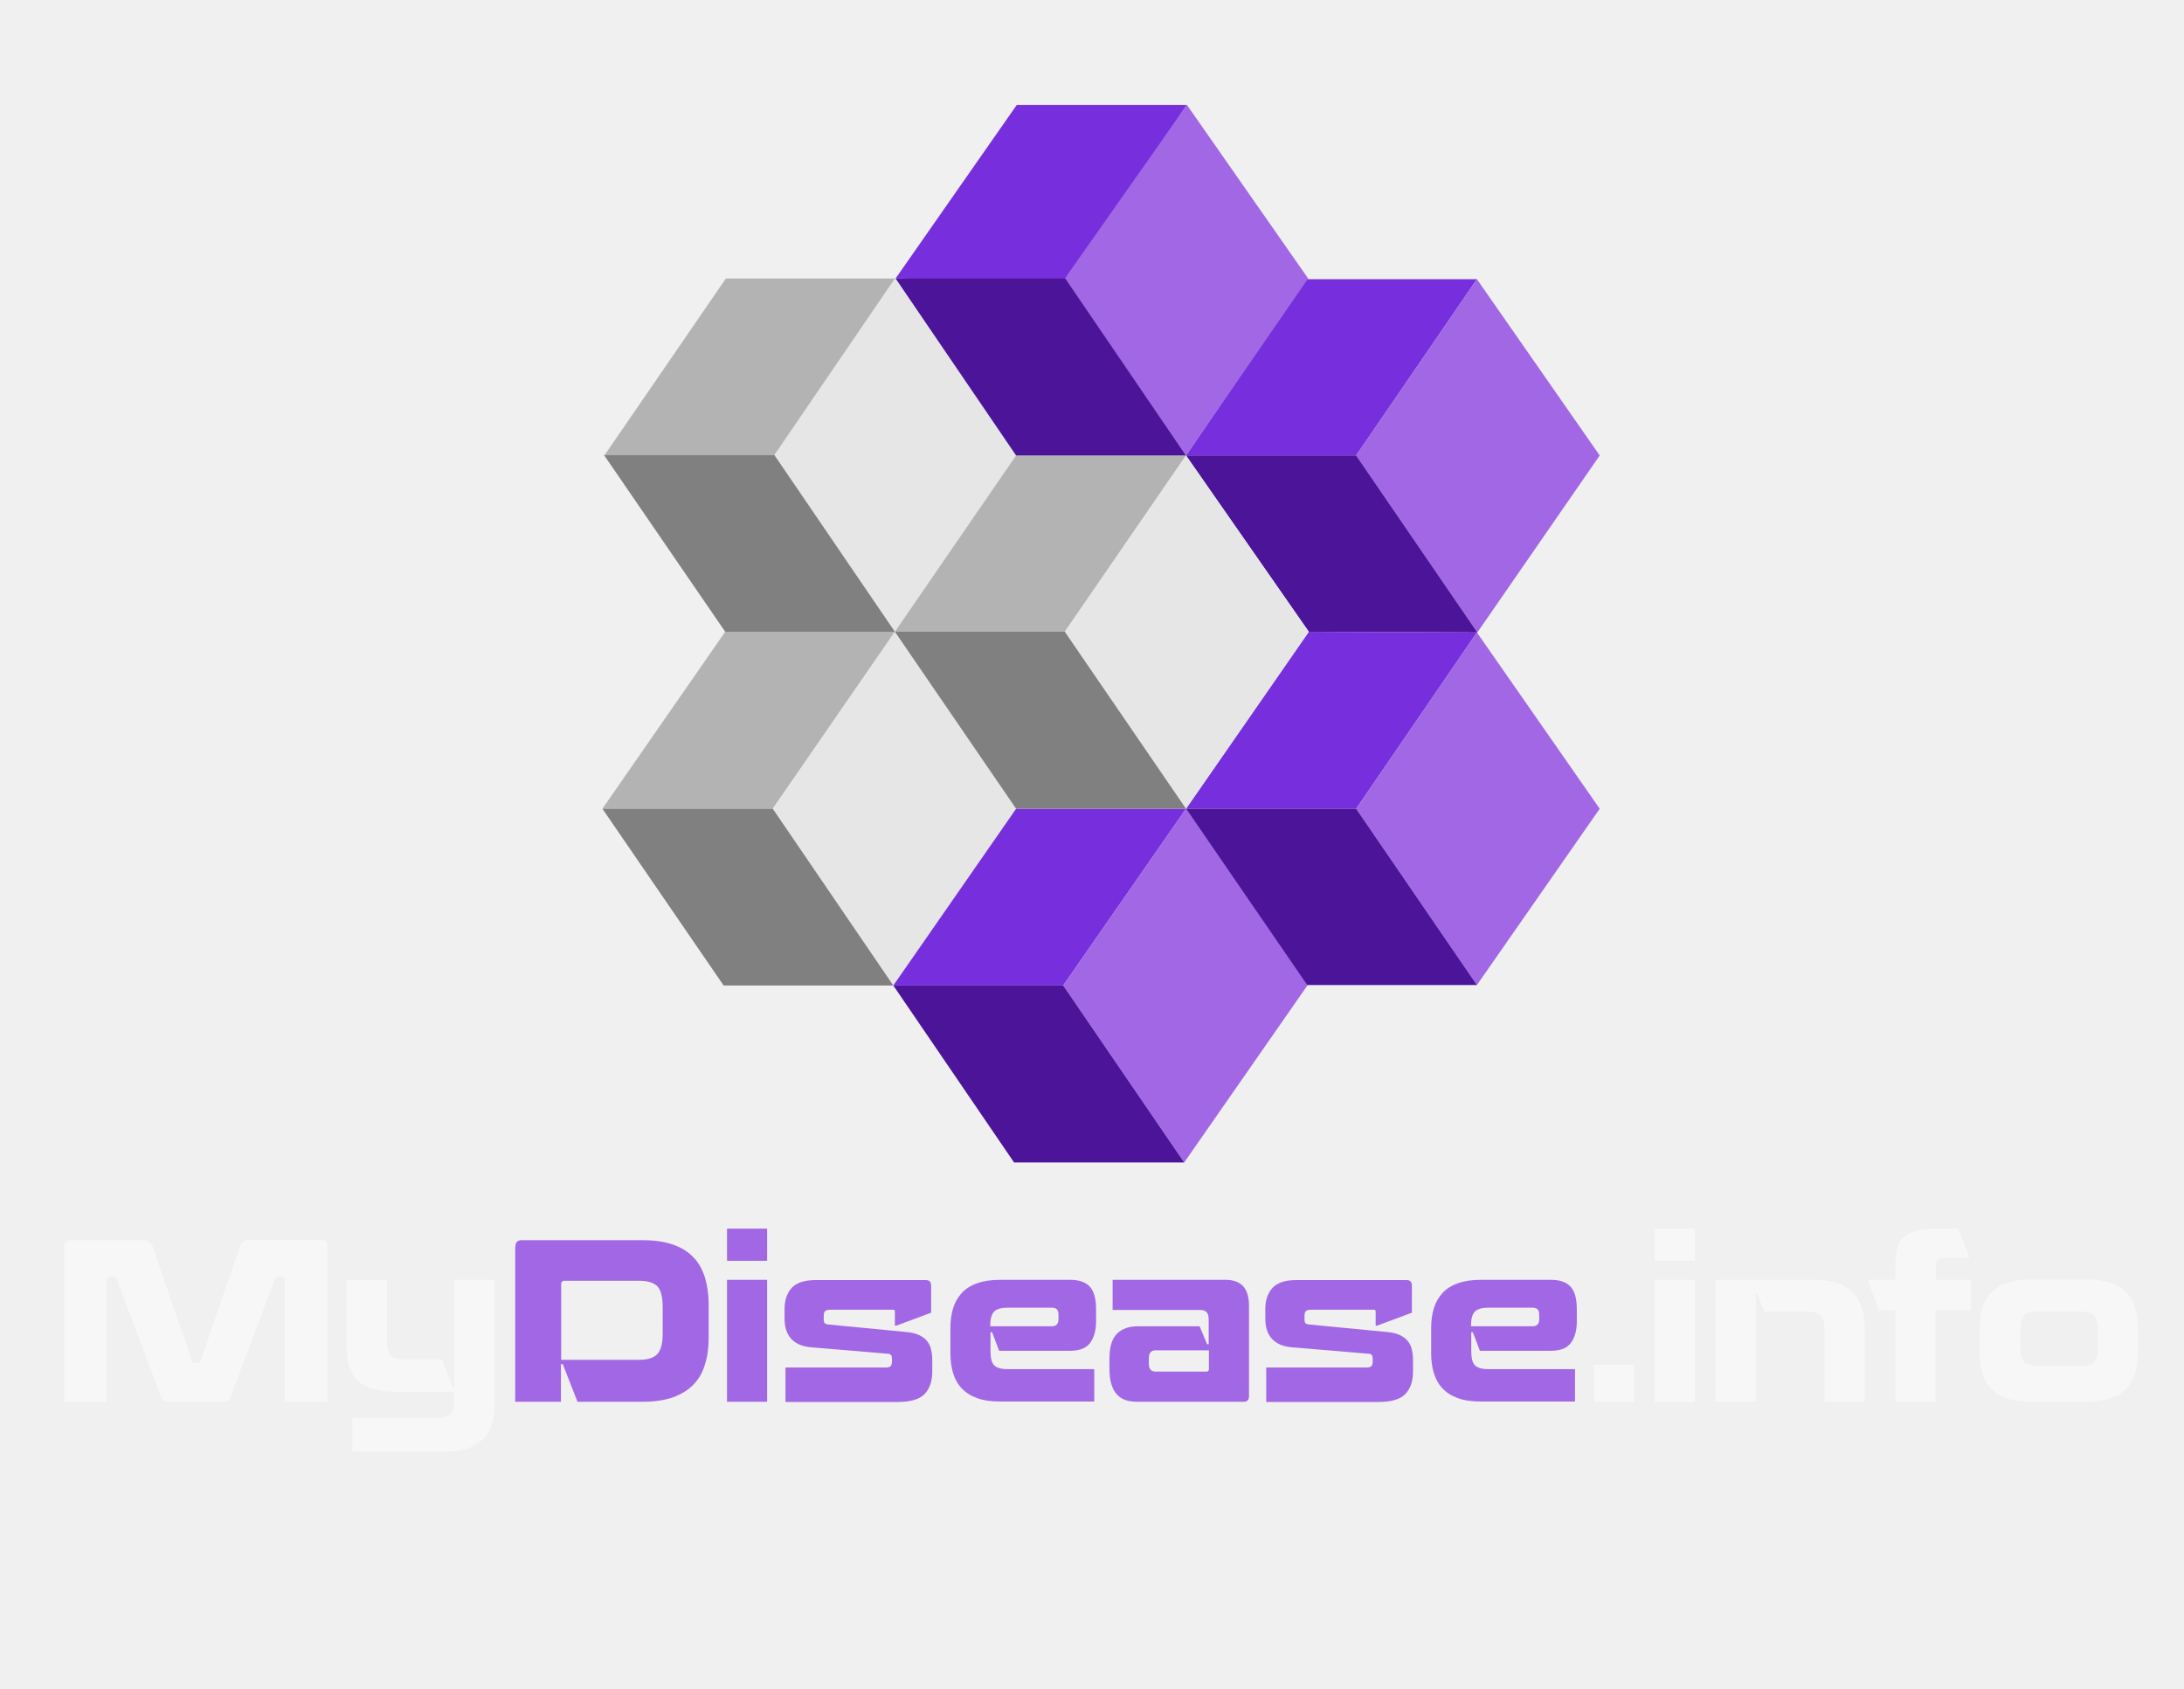
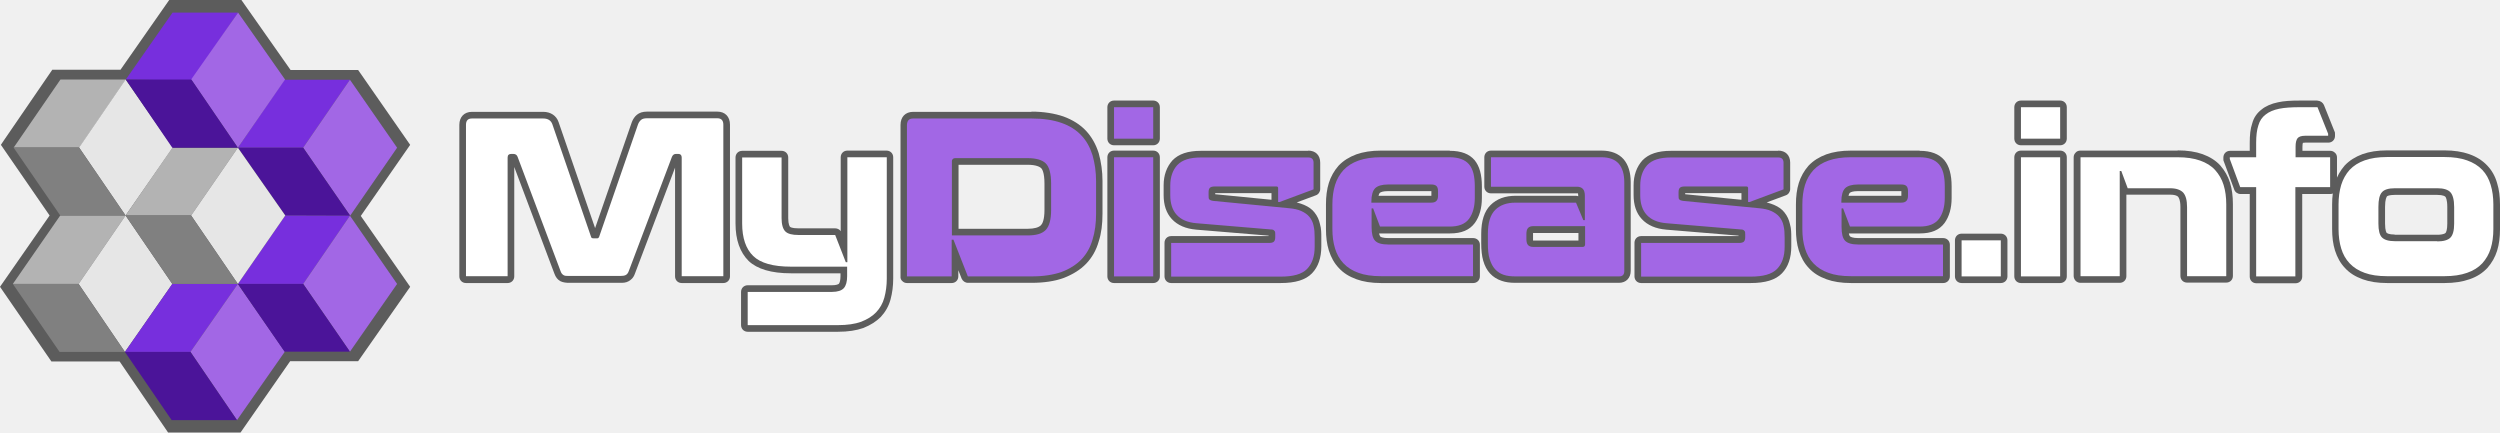
- <svg xmlns="http://www.w3.org/2000/svg" version="1.1" id="Layer_1" x="0px" y="0px" viewBox="0 0 964 745" style="enable-background:new 0 0 964 745;" xml:space="preserve">
-   <style type="text/css">
- 	.st0{fill:#772FDD;}
- 	.st1{fill:#A267E5;}
- 	.st2{fill:#4B1499;}
- 	.st3{fill:#B3B3B3;}
- 	.st4{fill:#E6E6E6;}
- 	.st5{fill:#808080;}
- 	.st6{fill:#F7F7F7;}
- </style>
+ <svg xmlns="http://www.w3.org/2000/svg" id="Layer_1" version="1.1" viewBox="0 0 1128.8 195.3">
+   <defs>
+     <style>
+       .st0 {
+         fill: gray;
+       }
+ 
+       .st1 {
+         fill: #e6e6e6;
+       }
+ 
+       .st2 {
+         fill: #a267e5;
+       }
+ 
+       .st3 {
+         fill: #4b1499;
+       }
+ 
+       .st4 {
+         fill: #5c5c5c;
+       }
+ 
+       .st5 {
+         fill: #fff;
+       }
+ 
+       .st6 {
+         fill: #b3b3b3;
+       }
+ 
+       .st7 {
+         fill: #772fdd;
+       }
+     </style>
+   </defs>
  <g>
+     <polygon class="st4" points="75.9 195.3 54 163.2 23.2 163.2 0 129.5 22.4 97.3 .4 65.4 1.6 63.6 23.6 31.5 54.4 31.5 76.4 0 109 0 131.2 31.6 161.7 31.6 185.2 65.4 162.9 97.5 185.2 129.5 161.7 163.1 131 163.1 108.6 195.3 75.9 195.3" />
    <g>
      <g>
-         <g>
-           <polygon class="st0" points="651.9,123.2 598.6,201 523.5,201 576.7,123.2     " />
-         </g>
+         <polygon class="st7" points="158 36 136.9 66.7 107.4 66.7 128.4 36 158 36" />
+         <polygon class="st2" points="158 36 179.3 66.7 158.1 97.4 136.9 66.7 158 36" />
+         <polygon class="st3" points="136.9 66.7 158.1 97.4 128.8 97.3 107.4 66.7 136.9 66.7" />
      </g>
      <g>
-         <g>
-           <polygon class="st1" points="651.9,123.2 706.1,201 652.1,279.1 598.6,201     " />
-         </g>
+         <polygon class="st6" points="56.7 97.3 35.5 128.2 5.8 128.2 27.2 97.3 56.7 97.3" />
+         <polygon class="st1" points="56.7 97.3 77.8 128.2 56.4 158.9 35.5 128.2 56.7 97.3" />
+         <polygon class="st0" points="35.5 128.2 56.4 158.9 26.9 158.9 5.8 128.2 35.5 128.2" />
      </g>
      <g>
-         <polygon class="st2" points="598.6,201 652.1,279.1 577.7,278.8 523.5,201    " />
-       </g>
-     </g>
-     <g>
-       <g>
-         <polygon class="st3" points="395,278.8 341.1,356.9 265.9,356.9 320.1,278.8    " />
+         <polygon class="st7" points="107.4 128.2 86 158.9 56.4 158.9 77.8 128.2 107.4 128.2" />
+         <polygon class="st2" points="107.4 128.2 128.6 158.8 107 189.7 86 158.9 107.4 128.2" />
+         <polygon class="st3" points="86 158.9 107 189.7 77.5 189.7 56.4 158.9 86 158.9" />
      </g>
      <g>
-         <polygon class="st4" points="395,278.8 448.5,356.9 394.3,434.9 341.1,356.9    " />
+         <polygon class="st7" points="158 97.4 136.9 128.2 107.4 128.2 128.8 97.3 158 97.4" />
+         <polygon class="st2" points="158 97.4 179.3 128.2 158 158.8 136.9 128.2 158 97.4" />
+         <polygon class="st3" points="136.9 128.2 158 158.8 128.5 158.8 107.4 128.2 136.9 128.2" />
      </g>
      <g>
-         <polygon class="st5" points="341.1,356.9 394.3,434.9 319.4,434.9 265.9,356.9    " />
-       </g>
-     </g>
-     <g>
-       <g>
-         <polygon class="st0" points="523.5,356.9 469.3,434.9 394.3,434.9 448.5,356.9    " />
+         <polygon class="st6" points="56.8 35.9 35.8 66.6 6.2 66.6 27.3 35.9 56.8 35.9" />
+         <polygon class="st1" points="56.7 35.9 78.1 66.6 56.7 97.3 35.7 66.6 56.7 35.9" />
+         <polygon class="st0" points="35.7 66.6 56.7 97.3 27.2 97.3 6.1 66.6 35.7 66.6" />
      </g>
      <g>
-         <polygon class="st1" points="523.5,356.9 577.2,434.7 522.7,513 469.3,434.9    " />
+         <polygon class="st6" points="107.4 66.7 86.3 97.3 56.7 97.3 77.8 66.7 107.4 66.7" />
+         <polygon class="st1" points="107.4 66.7 128.8 97.3 107.4 128.2 86.3 97.3 107.4 66.7" />
+         <polygon class="st0" points="86.3 97.3 107.4 128.2 77.8 128.2 56.7 97.3 86.3 97.3" />
      </g>
      <g>
-         <polygon class="st2" points="469.3,434.9 522.7,513 447.6,513 394.3,434.9    " />
-       </g>
-     </g>
-     <g>
-       <g>
-         <polygon class="st0" points="651.9,279.1 598.6,356.9 523.5,356.9 577.7,278.8    " />
-       </g>
-       <g>
-         <polygon class="st1" points="651.9,279.1 706.1,356.9 651.9,434.7 598.6,356.9    " />
-       </g>
-       <g>
-         <polygon class="st2" points="598.6,356.9 651.9,434.7 577,434.7 523.5,356.9    " />
-       </g>
-     </g>
-     <g>
-       <g>
-         <polygon class="st3" points="395.3,122.9 342,200.8 266.9,200.8 320.4,122.9    " />
-       </g>
-       <g>
-         <polygon class="st4" points="395,122.9 449.3,200.8 395,278.8 341.8,200.8    " />
-       </g>
-       <g>
-         <polygon class="st5" points="341.8,200.8 395,278.8 320.1,278.8 266.6,200.8    " />
-       </g>
-     </g>
-     <g>
-       <g>
-         <g>
-           <polygon class="st3" points="523.5,201 470,278.8 395,278.8 448.5,201     " />
-         </g>
-       </g>
-       <g>
-         <g>
-           <polygon class="st4" points="523.5,201 577.7,278.8 523.5,356.9 470,278.8     " />
-         </g>
-       </g>
-       <g>
-         <polygon class="st5" points="470,278.8 523.5,356.9 448.5,356.9 395,278.8    " />
-       </g>
-     </g>
-     <g>
-       <g>
-         <g>
-           <polygon class="st0" points="523.9,46.3 470.5,124.1 395.3,122.9 448.8,46.3     " />
-         </g>
-       </g>
-       <g>
-         <g>
-           <polygon class="st1" points="523.9,46.3 577.4,122.9 523.5,201 470,122.9     " />
-         </g>
-       </g>
-       <g>
-         <polygon class="st2" points="470.2,122.9 523.5,201 448.5,201 395.3,122.9    " />
+         <polygon class="st7" points="107.5 5.7 86.5 36.4 56.8 35.9 77.9 5.7 107.5 5.7" />
+         <polygon class="st2" points="107.5 5.7 128.7 35.9 107.4 66.7 86.3 35.9 107.5 5.7" />
+         <polygon class="st3" points="86.4 35.9 107.4 66.7 77.8 66.7 56.8 35.9 86.4 35.9" />
      </g>
    </g>
  </g>
  <g>
-     <path class="st6" d="M125.7,618.6V565c0-1-0.5-1.6-1.5-1.6h-1.1c-0.8,0-1.4,0.4-1.8,1.3l-19.5,51.6c-0.3,0.9-0.8,1.5-1.4,1.8   c-0.6,0.3-1.4,0.4-2.4,0.4H74.8c-1.1,0-1.9-0.1-2.5-0.4c-0.6-0.3-1-0.9-1.3-1.8l-19.4-51.6c-0.3-0.8-0.9-1.3-1.9-1.3h-1   c-1,0-1.6,0.5-1.6,1.6v53.6H28.3v-68.4c0-2,0.9-2.9,2.7-2.9h32.2c2.1,0,3.5,0.9,4.1,2.6l17.5,50.9c0.1,0.4,0.4,0.6,1,0.6h1.8   c0.4,0,0.6-0.2,0.8-0.6l17.6-50.9c0.3-0.8,0.8-1.5,1.4-2s1.5-0.7,2.6-0.7h31.8c1.8,0,2.7,1,2.7,2.9v68.4H125.7z" />
-     <path class="st6" d="M199.8,612.2h0.7v-47.4h17.8v54.8c0,3.1-0.4,6-1.1,8.6c-0.7,2.6-2,4.8-3.7,6.6c-1.7,1.8-4,3.2-6.8,4.3   c-2.8,1-6.3,1.5-10.4,1.5h-40.8v-15h38.1c2.5,0,4.3-0.6,5.3-1.7c1-1.1,1.5-3,1.5-5.4v-4.3h-25.4c-8,0-13.7-1.6-17-4.8   c-3.3-3.2-5-8.1-5-14.7v-29.8h17.8v27.4c0,2.9,0.6,4.9,1.7,6c1.1,1.1,3.1,1.6,5.9,1.6H195L199.8,612.2z" />
-     <path class="st1" d="M227.5,550.2c0-2,0.9-2.9,2.7-2.9h53.5c5.3,0,9.8,0.7,13.5,2c3.7,1.3,6.7,3.2,9,5.7c2.3,2.4,3.9,5.4,5,8.9   c1,3.5,1.6,7.4,1.6,11.7v14.7c0,4.3-0.5,8.2-1.6,11.7c-1,3.5-2.7,6.5-5,8.9c-2.3,2.4-5.3,4.3-9,5.7c-3.7,1.3-8.2,2-13.5,2h-28.8   l-6.5-16.6h-0.8v16.6h-20.2V550.2z M247.7,600.1h34.2c3.9,0,6.6-0.8,8.2-2.5c1.6-1.7,2.4-4.7,2.4-9v-11.9c0-4.4-0.8-7.5-2.4-9.1   c-1.6-1.6-4.4-2.4-8.2-2.4h-32.7c-0.5,0-0.8,0.1-1.1,0.4c-0.3,0.3-0.4,0.6-0.4,1V600.1z" />
-     <path class="st1" d="M320.9,556.4v-14.2h17.7v14.2H320.9z M320.9,618.6v-53.8h17.7v53.8H320.9z" />
-     <path class="st1" d="M346.9,603.5h44c1,0,1.8-0.2,2.2-0.6c0.4-0.4,0.6-1.1,0.6-2.1v-1.2c0-0.7-0.1-1.3-0.4-1.6   c-0.3-0.4-0.8-0.6-1.6-0.6l-33.4-2.8c-4.1-0.3-7.1-1.6-9.1-3.8c-2-2.2-2.9-5.2-2.9-8.9v-4.3c0-3.9,1.1-7,3.2-9.3   c2.2-2.3,5.7-3.4,10.6-3.4h48.5c1.6,0,2.4,0.8,2.4,2.4v12l-15.3,5.7H395v-6.2c0-0.5-0.2-0.8-0.7-0.8h-28c-1,0-1.7,0.2-2.1,0.6   c-0.4,0.4-0.6,1-0.6,2v1.5c0,0.9,0.1,1.5,0.4,1.8c0.3,0.3,0.8,0.5,1.6,0.6l34.2,3.3c2.3,0.2,4.2,0.6,5.7,1.3   c1.5,0.7,2.7,1.5,3.6,2.6c0.9,1.1,1.6,2.4,1.9,4c0.4,1.6,0.5,3.4,0.5,5.5v4c0,4.3-1.1,7.6-3.4,10c-2.3,2.4-6.3,3.5-12,3.5h-49.4   V603.5z" />
-     <path class="st1" d="M437.9,587.9h-0.7v8.3c0,3.1,0.5,5.2,1.6,6.3c1,1.1,3,1.7,5.9,1.7h38.3v14.3h-41.6c-4,0-7.4-0.5-10.1-1.5   c-2.8-1-5-2.4-6.8-4.3c-1.8-1.9-3-4.1-3.8-6.7c-0.8-2.6-1.2-5.5-1.2-8.8v-11.1c0-3.3,0.4-6.2,1.2-8.8c0.8-2.6,2.1-4.8,3.8-6.7   c1.8-1.9,4-3.3,6.8-4.3c2.8-1,6.2-1.5,10.1-1.5h31c4.1,0,7,1.1,8.8,3.2c1.8,2.1,2.6,5.4,2.6,9.9v5.2c0,4-0.9,7.2-2.6,9.5   c-1.8,2.4-4.7,3.5-8.8,3.5h-31.4L437.9,587.9z M437.2,585.3h27c2,0,3-1,3-3.1v-2c0-1.1-0.2-1.9-0.7-2.4c-0.5-0.5-1.3-0.7-2.3-0.7   h-19.6c-2.7,0-4.7,0.6-5.8,1.7c-1.1,1.1-1.7,3.2-1.7,6.1V585.3z" />
-     <path class="st1" d="M491.1,578.1v-13.3h49.9c3.5,0,6.1,1,7.8,2.9c1.7,2,2.5,4.8,2.5,8.5v40c0,1.6-0.8,2.4-2.3,2.4h-46.9   c-2,0-3.7-0.2-5.2-0.7c-1.5-0.5-2.8-1.3-3.9-2.5c-1.1-1.2-1.9-2.7-2.5-4.7c-0.6-1.9-0.8-4.3-0.8-7.2v-4c0-5.1,1.1-8.7,3.3-10.9   c2.2-2.2,5.2-3.3,9.2-3.3h27.3l3.3,7.9h0.7v-10.9c0-1.5-0.3-2.6-0.9-3.2c-0.6-0.7-1.6-1-2.8-1H491.1z M532.5,605.3   c0.7,0,1.1-0.4,1.1-1.2v-8.2h-23.3c-1.2,0-2,0.3-2.5,0.9c-0.5,0.6-0.7,1.5-0.7,2.6v2.4c0,1.1,0.2,2,0.7,2.6   c0.5,0.6,1.3,0.9,2.5,0.9H532.5z" />
-     <path class="st1" d="M559.1,603.5h44c1,0,1.8-0.2,2.2-0.6c0.4-0.4,0.6-1.1,0.6-2.1v-1.2c0-0.7-0.1-1.3-0.4-1.6   c-0.3-0.4-0.8-0.6-1.6-0.6l-33.4-2.8c-4.1-0.3-7.1-1.6-9.1-3.8c-2-2.2-2.9-5.2-2.9-8.9v-4.3c0-3.9,1.1-7,3.2-9.3   c2.2-2.3,5.7-3.4,10.6-3.4h48.5c1.6,0,2.4,0.8,2.4,2.4v12l-15.3,5.7h-0.7v-6.2c0-0.5-0.2-0.8-0.7-0.8h-28c-1,0-1.7,0.2-2.1,0.6   c-0.4,0.4-0.6,1-0.6,2v1.5c0,0.9,0.1,1.5,0.4,1.8c0.3,0.3,0.8,0.5,1.6,0.6l34.2,3.3c2.3,0.2,4.2,0.6,5.7,1.3   c1.5,0.7,2.7,1.5,3.6,2.6c0.9,1.1,1.6,2.4,1.9,4c0.4,1.6,0.5,3.4,0.5,5.5v4c0,4.3-1.1,7.6-3.4,10s-6.3,3.5-12,3.5h-49.4V603.5z" />
-     <path class="st1" d="M650.1,587.9h-0.7v8.3c0,3.1,0.5,5.2,1.6,6.3s3,1.7,5.9,1.7h38.3v14.3h-41.6c-4,0-7.4-0.5-10.1-1.5   c-2.8-1-5-2.4-6.8-4.3c-1.8-1.9-3-4.1-3.8-6.7c-0.8-2.6-1.2-5.5-1.2-8.8v-11.1c0-3.3,0.4-6.2,1.2-8.8c0.8-2.6,2.1-4.8,3.8-6.7   c1.8-1.9,4-3.3,6.8-4.3c2.8-1,6.2-1.5,10.1-1.5h31c4.1,0,7,1.1,8.8,3.2c1.8,2.1,2.6,5.4,2.6,9.9v5.2c0,4-0.9,7.2-2.6,9.5   c-1.8,2.4-4.7,3.5-8.8,3.5h-31.4L650.1,587.9z M649.4,585.3h27c2,0,3-1,3-3.1v-2c0-1.1-0.2-1.9-0.7-2.4c-0.5-0.5-1.3-0.7-2.3-0.7   h-19.6c-2.7,0-4.7,0.6-5.8,1.7c-1.1,1.1-1.7,3.2-1.7,6.1V585.3z" />
-     <path class="st6" d="M703.6,618.6v-16.3h17.7v16.3H703.6z" />
-     <path class="st6" d="M730.4,556.4v-14.2h17.7v14.2H730.4z M730.4,618.6v-53.8h17.7v53.8H730.4z" />
-     <path class="st6" d="M757.2,564.8h43.9c4,0,7.4,0.5,10.2,1.5c2.8,1,5.1,2.4,6.8,4.3c1.7,1.9,3,4.1,3.8,6.7c0.8,2.6,1.2,5.5,1.2,8.8   v32.4h-17.7v-31.2c0-3.1-0.6-5.3-1.8-6.6c-1.2-1.2-3.1-1.9-5.8-1.9h-19.2l-2.9-7.8H775v47.5h-17.7V564.8z" />
-     <path class="st6" d="M870,578.3h-15.7v40.3h-17.7v-40.3h-7.2l-4.7-12.7v-0.8h11.9v-6.5c0-3.2,0.3-5.8,1-7.9   c0.6-2.1,1.7-3.7,3.3-4.9c1.5-1.2,3.6-2.1,6.1-2.6c2.5-0.5,5.6-0.7,9.4-0.7h7.9l4.8,12v0.9h-10.4c-1.7,0-2.8,0.4-3.4,1.1   c-0.6,0.8-0.9,2-0.9,3.8v4.8H870V578.3z" />
-     <path class="st6" d="M943.7,597.2c0,3.3-0.4,6.2-1.2,8.8c-0.8,2.6-2.1,4.8-3.8,6.7c-1.8,1.9-4,3.3-6.9,4.3c-2.8,1-6.2,1.5-10.2,1.5   h-25.9c-4,0-7.4-0.5-10.1-1.5c-2.8-1-5-2.4-6.8-4.3c-1.8-1.9-3-4.1-3.8-6.7c-0.8-2.6-1.2-5.5-1.2-8.8v-11.1c0-3.2,0.4-6.1,1.2-8.8   c0.8-2.6,2.1-4.9,3.8-6.8c1.8-1.9,4-3.3,6.8-4.3c2.8-1,6.2-1.5,10.1-1.5h25.9c4,0,7.4,0.5,10.2,1.5c2.8,1,5.1,2.4,6.9,4.3   c1.8,1.9,3,4.1,3.8,6.8c0.8,2.6,1.2,5.6,1.2,8.8V597.2z M918.4,602.8c2.8,0,4.8-0.6,5.9-1.7c1.1-1.1,1.7-3.2,1.7-6.3v-7.5   c0-3.3-0.6-5.5-1.7-6.7c-1.1-1.2-3.1-1.8-5.8-1.8h-19.3c-2.8,0-4.8,0.6-5.8,1.8c-1.1,1.2-1.6,3.4-1.6,6.6v7.5   c0,3.1,0.5,5.2,1.6,6.3c1.1,1.1,3,1.7,5.8,1.7H918.4z" />
+     <g>
+       <path class="st5" d="M210.4,126.3c-.8,0-1.5-.7-1.5-1.5V56.4c0-2.8,1.5-4.4,4.2-4.4h32.2c2.7,0,4.7,1.3,5.5,3.6l17.4,50.5h1s17.5-50.5,17.5-50.5c.4-1.1,1-2,1.9-2.7.8-.7,2-1,3.6-1h31.8c2.6,0,4.2,1.6,4.2,4.4v68.4c0,.8-.7,1.5-1.5,1.5h-18.4c-.1,0-.2,0-.4,0-.8,0-1.5-.6-1.5-1.5v-53.6s0,0,0,0h-1.1c-.1,0-.2,0-.4.4l-19.5,51.5c-.4,1.2-1.1,2.1-2.1,2.6-.8.4-1.7.6-3.1.6h-23.2c-1.4,0-2.4-.2-3.2-.6-.9-.5-1.6-1.3-2.1-2.7l-19.4-51.5c0-.3-.2-.3-.5-.3h-1s0,0,0,0c0,0,0,0,0,0v53.6c0,.8-.7,1.5-1.5,1.5h-18.8Z" />
+       <path class="st4" d="M323.9,53.4c1.8,0,2.7,1,2.7,2.9v68.4h-18.8q0,0,0,0v-53.6c0-1-.5-1.6-1.5-1.6h-1.1c-.8,0-1.4.4-1.8,1.3l-19.5,51.6c-.3.9-.8,1.5-1.4,1.8s-1.4.4-2.4.4h-23.2c-1.1,0-1.9,0-2.5-.4s-1-.9-1.3-1.8l-19.4-51.6c-.3-.8-.9-1.3-1.9-1.3h-1c-1,0-1.6.5-1.6,1.6v53.6h-18.8V56.4c0-2,.9-2.9,2.7-2.9h32.2c2.1,0,3.5.9,4.1,2.6l17.5,50.9c.1.4.4.6,1,.6h1.8c.4,0,.6-.2.8-.6l17.6-50.9c.3-.8.8-1.5,1.4-2s1.5-.7,2.6-.7h31.8M323.9,50.4h-31.8c-1.9,0-3.4.5-4.5,1.4-1,.8-1.8,2-2.3,3.3,0,0,0,0,0,0l-16.6,47.9-16.5-47.9c-1-2.9-3.6-4.6-6.9-4.6h-32.2c-3.5,0-5.7,2.3-5.7,5.9v68.4c0,1.7,1.3,3,3,3h18.8c1.7,0,3-1.3,3-3v-49.4l18.1,48.1c.6,1.7,1.5,2.8,2.8,3.5,1.3.6,2.7.7,3.8.7h23.2c1.1,0,2.5,0,3.7-.7.9-.5,2.2-1.4,2.9-3.5l18.1-47.8v49.1c0,1.7,1.3,3,3,3h0c.3,0,.5,0,.8,0h18c1.7,0,3-1.3,3-3V56.3c0-3.6-2.2-5.9-5.7-5.9h0Z" />
+     </g>
+     <g>
+       <path class="st5" d="M337.6,148.3c-.8,0-1.5-.7-1.5-1.5v-15c0-.8.7-1.5,1.5-1.5h38.1c2,0,3.5-.4,4.2-1.2.7-.8,1.1-2.3,1.1-4.4v-2.8h-23.9c-8.4,0-14.5-1.8-18-5.2-3.6-3.5-5.5-8.8-5.5-15.8v-29.8c0-.8.7-1.5,1.5-1.5h17.8c.8,0,1.5.7,1.5,1.5v27.4c0,2.4.4,4.1,1.3,4.9.5.5,1.8,1.2,4.8,1.2h16.6c.6,0,1.2.4,1.4,1l2.6,6.7v-41.2c0-.8.7-1.5,1.5-1.5h17.8c.8,0,1.5.7,1.5,1.5v54.8c0,3.1-.4,6.2-1.2,9-.7,2.7-2.1,5.2-4.1,7.2-1.8,1.9-4.2,3.4-7.3,4.7-3,1.1-6.7,1.6-10.9,1.6h-40.8Z" />
+       <path class="st4" d="M400.4,71v54.8c0,3.1-.4,6-1.1,8.6-.7,2.6-2,4.8-3.7,6.6s-4,3.2-6.8,4.3c-2.8,1-6.3,1.5-10.4,1.5h-40.8v-15h38.1c2.5,0,4.3-.6,5.3-1.7,1-1.1,1.5-3,1.5-5.4v-4.3h-25.4c-8,0-13.7-1.6-17-4.8-3.3-3.2-5-8.1-5-14.7v-29.8h17.8v27.4c0,2.9.6,4.9,1.7,6,1.1,1.1,3.1,1.6,5.9,1.6h16.6l4.8,12.3h.7v-47.4h17.8M400.4,68h-17.8c-1.7,0-3,1.3-3,3v33.4c-.5-.8-1.5-1.3-2.5-1.3h-16.6c-3,0-3.7-.6-3.8-.7-.1-.1-.8-1-.8-3.9v-27.4c0-1.7-1.3-3-3-3h-17.8c-1.7,0-3,1.3-3,3v29.8c0,7.4,2,13,5.9,16.9,3.9,3.7,10.3,5.6,19.1,5.6h22.4v1.3c0,1.9-.4,3-.7,3.4-.3.3-1.3.7-3.1.7h-38.1c-1.7,0-3,1.3-3,3v15c0,1.7,1.3,3,3,3h40.8c4.5,0,8.3-.6,11.4-1.7,0,0,0,0,0,0,3.3-1.3,5.9-3,7.9-5,2.1-2.3,3.6-4.9,4.4-7.9.8-3,1.2-6.1,1.2-9.4v-54.8c0-1.7-1.3-3-3-3h0Z" />
+     </g>
+     <g>
+       <path class="st2" d="M437,126.3c-.6,0-1.2-.4-1.4-1l-4.4-11.2v10.7c0,.8-.7,1.5-1.5,1.5h-20.2c-.4,0-.8-.2-1.1-.4-.3-.3-.4-.7-.4-1.1V56.4c.1-2.8,1.6-4.4,4.3-4.4h53.5c5.4,0,10.1.7,14,2.1,3.9,1.4,7.1,3.4,9.6,6.1,2.3,2.5,4.1,5.6,5.3,9.5,1.1,3.9,1.7,8,1.7,12.1v14.7c0,4.6-.5,8.6-1.7,12.2-1.1,3.7-2.9,6.9-5.3,9.5-2.4,2.6-5.7,4.6-9.6,6.1-4,1.4-8.7,2.1-14,2.1h-28.8ZM464,104.8c3.5,0,5.8-.7,7.1-2,1.3-1.4,2-4.1,2-8v-11.9c0-5-1.1-7.1-2-8-1.3-1.3-3.8-2-7.1-2h-32.7v31.9s32.7,0,32.7,0Z" />
+       <path class="st4" d="M465.8,53.5c5.3,0,9.8.7,13.5,2,3.7,1.3,6.7,3.2,9,5.7,2.3,2.4,3.9,5.4,5,8.9,1,3.5,1.6,7.4,1.6,11.7v14.7c0,4.3-.5,8.2-1.6,11.7-1,3.5-2.7,6.5-5,8.9-2.3,2.4-5.3,4.3-9,5.7-3.7,1.3-8.2,2-13.5,2h-28.8l-6.5-16.6h-.8v16.6h-20.2V56.4c.1-2,1-2.9,2.8-2.9h53.5M429.8,106.3h34.2c3.9,0,6.6-.8,8.2-2.5,1.6-1.7,2.4-4.7,2.4-9v-11.9c0-4.4-.8-7.5-2.4-9.1-1.6-1.6-4.4-2.4-8.2-2.4h-32.7c-.5,0-.8.1-1.1.4s-.4.6-.4,1v33.5M465.8,50.5h-53.5c-3.5,0-5.7,2.3-5.7,5.9v68.4c-.1.8.2,1.6.8,2.1.6.6,1.3.9,2.1.9h20.2c1.7,0,3-1.3,3-3v-2.8l1.5,3.8c.5,1.1,1.6,1.9,2.8,1.9h28.8c5.5,0,10.4-.7,14.5-2.2,0,0,0,0,0,0,4.1-1.6,7.5-3.7,10.1-6.4,2.7-2.8,4.6-6.2,5.7-10.1,1.2-3.7,1.7-7.8,1.7-12.6v-14.7c0-4.3-.6-8.5-1.7-12.5,0,0,0,0,0,0-1.3-4.1-3.2-7.4-5.7-10.1-2.6-2.8-6.1-5-10.2-6.5-4.1-1.4-9-2.2-14.5-2.2h0ZM432.8,74.4h31.2c4,0,5.5,1,6.1,1.5.4.4,1.5,1.9,1.5,7v11.9c0,4.6-1,6.3-1.6,6.9-1,1-3,1.6-6,1.6h-31.2v-28.9h0Z" />
+     </g>
+     <g>
+       <path class="st2" d="M503,126.3c-.8,0-1.5-.7-1.5-1.5v-53.8c0-.8.7-1.5,1.5-1.5h17.7c.8,0,1.5.7,1.5,1.5v53.8c0,.8-.7,1.5-1.5,1.5h-17.7ZM503,64.1c-.8,0-1.5-.7-1.5-1.5v-14.2c0-.8.7-1.5,1.5-1.5h17.7c.8,0,1.5.7,1.5,1.5v14.2c0,.8-.7,1.5-1.5,1.5h-17.7Z" />
+       <path class="st4" d="M520.7,48.4v14.2h-17.7v-14.2h17.7M520.7,71v53.8h-17.7v-53.8h17.7M520.7,45.4h-17.7c-1.7,0-3,1.3-3,3v14.2c0,1.7,1.3,3,3,3h17.7c1.7,0,3-1.3,3-3v-14.2c0-1.7-1.3-3-3-3h0ZM520.7,68h-17.7c-1.7,0-3,1.3-3,3v53.8c0,1.7,1.3,3,3,3h17.7c1.7,0,3-1.3,3-3v-53.8c0-1.7-1.3-3-3-3h0Z" />
+     </g>
+     <g>
+       <path class="st2" d="M528.8,126.4c-.8,0-1.5-.7-1.5-1.5v-15.2c0-.8.7-1.5,1.5-1.5h44.2c.7,0,1.1-.1,1.2-.2,0,0,.1-.2.1-1v-1.2c0-.4,0-.6,0-.6,0,0,0,0,0,0,0,0,0,0,0,0,0,0-.2,0-.4,0s0,0-.1,0l-33.4-2.8c-4.4-.3-7.8-1.8-10.1-4.3-2.2-2.4-3.3-5.7-3.3-9.9v-4.3c0-4.2,1.2-7.7,3.6-10.3,2.5-2.6,6.3-3.9,11.7-3.9h48.5c2.4,0,3.9,1.5,3.9,3.9v12c0,.6-.4,1.2-1,1.4l-14.3,5.3,2.7.3c2.6.2,4.6.7,6.2,1.4,1.8.9,3.2,1.8,4.1,3,1.2,1.4,1.9,3,2.2,4.7.5,1.8.5,4,.5,5.8v4c0,4.7-1.2,8.4-3.8,11-2.6,2.7-6.8,4-13.1,4h-49.4ZM547.2,89.1c0,0,.3,0,.6.1l27.9,2.7c-.1-.2-.2-.4-.2-.7v-5.5h-27.2c-.8,0-1,.2-1,.2,0,0-.2.4-.2.9v1.5c0,.4,0,.7,0,.8Z" />
+       <path class="st4" d="M590.7,71.1c1.6,0,2.4.8,2.4,2.4v12l-15.3,5.7h-.7v-6.2c0-.5-.2-.8-.7-.8h-28c-1,0-1.7.2-2.1.6-.4.4-.6,1-.6,2v1.5c0,.9,0,1.5.4,1.8s.8.5,1.6.6l34.2,3.3c2.3.2,4.2.6,5.7,1.3s2.7,1.5,3.6,2.6c.9,1.1,1.6,2.4,1.9,4,.4,1.6.5,3.4.5,5.5v4c0,4.3-1.1,7.6-3.4,10-2.3,2.4-6.3,3.5-12,3.5h-49.4v-15.2h.2s44,0,44,0c1,0,1.8-.2,2.2-.6s.6-1.1.6-2.1v-1.2c0-.7,0-1.3-.4-1.6-.3-.4-.8-.6-1.6-.6l-33.4-2.8c-4.1-.3-7.1-1.6-9.1-3.8s-2.9-5.2-2.9-8.9v-4.3c0-3.9,1.1-7,3.2-9.3,2.2-2.3,5.7-3.4,10.6-3.4h48.5M590.7,68.1h-48.5c-5.8,0-10,1.4-12.8,4.3,0,0,0,0,0,0-2.6,2.9-4,6.7-4,11.3v4.3c0,4.6,1.2,8.2,3.7,10.9,2.6,2.8,6.3,4.4,11.1,4.8l32.6,2.7v.2h-44c-1.7,0-3,1.3-3,3v15.2c0,1.7,1.3,3,3,3h49.4c6.7,0,11.3-1.4,14.2-4.4,2.8-2.9,4.2-7,4.2-12.1v-4c0-1.9,0-4.1-.6-6.1-.4-1.9-1.2-3.7-2.5-5.3-1.1-1.4-2.6-2.5-4.7-3.4-1-.4-2.1-.8-3.3-1.1l8.6-3.2c1.2-.4,2-1.6,2-2.8v-12c0-3.3-2.1-5.4-5.4-5.4h0ZM548.7,87.2h25.4v3l-25.4-2.5v-.6h0Z" />
+     </g>
+     <g>
+       <path class="st2" d="M623.5,126.2c-4.2,0-7.8-.5-10.6-1.6-3-1.1-5.4-2.6-7.4-4.7-1.9-2-3.3-4.4-4.1-7.3-.9-2.8-1.3-5.8-1.3-9.2v-11.1c0-3.4.4-6.5,1.3-9.2.8-2.7,2.2-5.1,4.1-7.3,2-2.1,4.4-3.6,7.4-4.7,2.9-1.1,6.5-1.6,10.6-1.6h31c4.5,0,7.8,1.3,9.9,3.7,2,2.3,3,5.9,3,10.9v5.2c0,4.3-1,7.8-2.9,10.4-2.1,2.8-5.3,4.1-10,4.1h-31.4c-.6,0-1.2-.4-1.4-1l-.9-2.4v1.9c0,3.4.6,4.7,1.2,5.2.7.8,2.5,1.3,4.8,1.3h38.3c.8,0,1.5.7,1.5,1.5v14.3c0,.8-.7,1.5-1.5,1.5h-41.6ZM646.3,90c1.1,0,1.5-.2,1.5-1.6v-2c0-1-.2-1.3-.3-1.3-.1-.1-.5-.3-1.2-.3h-19.6c-2.2,0-3.9.4-4.7,1.3s-1.1,2.1-1.2,3.9h25.6Z" />
+       <path class="st4" d="M654.5,71c4.1,0,7,1.1,8.8,3.2,1.8,2.1,2.6,5.4,2.6,9.9v5.2c0,4-.9,7.2-2.6,9.5-1.8,2.4-4.7,3.5-8.8,3.5h-31.4l-3.1-8.2h-.7v8.3c0,3.1.5,5.2,1.6,6.3,1,1.1,3,1.7,5.9,1.7h38.3v14.3h-41.6c-4,0-7.4-.5-10.1-1.5-2.8-1-5-2.4-6.8-4.3-1.8-1.9-3-4.1-3.8-6.7-.8-2.6-1.2-5.5-1.2-8.8v-11.1c0-3.3.4-6.2,1.2-8.8.8-2.6,2.1-4.8,3.8-6.7,1.8-1.9,4-3.3,6.8-4.3s6.2-1.5,10.1-1.5h31M619.2,91.5h27.1c2,0,3-1,3-3.1v-2c0-1.1-.2-1.9-.7-2.4s-1.3-.7-2.3-.7h-19.6c-2.7,0-4.7.6-5.8,1.7-1.1,1.1-1.7,3.2-1.7,6.1v.4M654.5,68h-31c-4.3,0-8,.6-11.1,1.7-3.2,1.2-5.8,2.8-8,5.1,0,0,0,0,0,0-2,2.3-3.5,4.9-4.4,7.8-.9,2.9-1.3,6.1-1.3,9.7v11.1c0,3.6.4,6.8,1.3,9.7,1,3.1,2.4,5.7,4.5,7.9,2.1,2.3,4.7,3.9,8,5.1,3,1.1,6.7,1.7,11.1,1.7h41.6c1.7,0,3-1.3,3-3v-14.3c0-1.7-1.3-3-3-3h-38.3c-2.5,0-3.5-.5-3.7-.7,0,0,0,0,0-.1,0,0-.3-.3-.5-1.3.2,0,.4,0,.6,0h31.4c5.2,0,8.8-1.5,11.2-4.7,2.1-2.9,3.2-6.7,3.2-11.3v-5.2c0-5.4-1.1-9.2-3.3-11.9-2.4-2.8-6.1-4.2-11.1-4.2h0ZM622.4,88.5c.2-.8.4-1.2.6-1.4.4-.4,1.6-.8,3.7-.8h19.6s0,0,0,0v2s0,0,0,.1h-23.9Z" />
+     </g>
+     <g>
+       <path class="st2" d="M684.2,126.3c-2.3,0-4.1-.2-5.7-.8-1.8-.6-3.3-1.6-4.5-2.9-1.3-1.4-2.2-3.1-2.8-5.3-.6-1.9-.9-4.2-.9-7.6v-4c0-5.5,1.2-9.4,3.7-12,2.5-2.5,5.9-3.7,10.3-3.7h27.3c.6,0,1.2.4,1.4.9l1.1,2.7v-5.1c0-1.6-.4-2.1-.5-2.1s0,0,0,0c-.3-.3-.9-.5-1.7-.5h-38.7c-.8,0-1.5-.7-1.5-1.5v-13.3c0-.8.7-1.5,1.5-1.5h49.9c3.9,0,6.9,1.1,8.9,3.4,1.9,2.3,2.9,5.4,2.9,9.5v40c0,2.4-1.5,3.9-3.8,3.9h-46.9ZM692.4,103.6c-.7,0-1.1.1-1.3.4-.1.2-.4.6-.4,1.6v2.4c0,1.1.2,1.5.4,1.6.2.2.7.4,1.3.4h21.8v-6.4s-21.8,0-21.8,0Z" />
+       <path class="st4" d="M723.1,71c3.5,0,6.1,1,7.8,2.9,1.7,2,2.5,4.8,2.5,8.5v40c0,1.6-.8,2.4-2.3,2.4h-46.9c-2,0-3.7-.2-5.2-.7s-2.8-1.3-3.9-2.5c-1.1-1.2-1.9-2.7-2.5-4.7-.6-1.9-.8-4.3-.8-7.2v-4c0-5.1,1.1-8.7,3.3-10.9s5.2-3.3,9.2-3.3h27.3l3.3,7.9h.7v-10.9c0-1.5-.3-2.6-.9-3.2-.6-.7-1.6-1-2.8-1h-38.7v-13.3h49.9M692.4,111.5h22.2c.7,0,1.1-.4,1.1-1.2v-8.2h-23.3c-1.2,0-2,.3-2.5.9-.5.6-.7,1.5-.7,2.6v2.4c0,1.1.2,2,.7,2.6.5.6,1.3.9,2.5.9M723.1,68h-49.9c-1.7,0-3,1.3-3,3v13.3c0,1.7,1.3,3,3,3h38.7c.3,0,.5,0,.6,0,0,.2.1.5.1,1.1v.2c-.3-.1-.7-.2-1-.2h-27.3c-4.7,0-8.5,1.4-11.3,4.2-2.8,2.8-4.2,7.1-4.2,13v4c0,3.5.3,6,.9,8.1.7,2.4,1.7,4.3,3.1,5.8,1.4,1.5,3.1,2.6,5.2,3.3,1.7.6,3.7.9,6.1.9h46.9c3.2,0,5.3-2.2,5.3-5.4v-40c0-4.5-1.1-7.9-3.2-10.4,0,0,0,0,0,0-2.3-2.6-5.7-3.9-10-3.9h0ZM692.2,105.2c0,0,.1,0,.2,0h20.3v3.4h-20.3c0,0-.1,0-.2,0,0-.1,0-.3,0-.5v-2.4c0-.2,0-.4,0-.5h0Z" />
+     </g>
+     <g>
+       <path class="st2" d="M741,126.4c-.8,0-1.5-.7-1.5-1.5v-15.2c0-.8.7-1.5,1.5-1.5h44.2c.7,0,1.1-.1,1.2-.2,0,0,.1-.2.1-1v-1.2c0-.4,0-.6,0-.6,0,0,0,0,0,0,0,0,0,0,0,0,0,0-.2,0-.4,0s0,0-.1,0l-33.4-2.8c-4.4-.3-7.8-1.8-10.1-4.3-2.2-2.4-3.3-5.7-3.3-9.9v-4.3c0-4.2,1.2-7.7,3.6-10.3,2.5-2.6,6.3-3.9,11.7-3.9h48.5c2.4,0,3.9,1.5,3.9,3.9v12c0,.6-.4,1.2-1,1.4l-14.3,5.3,2.7.3c2.6.2,4.6.7,6.2,1.4,1.8.9,3.2,1.8,4.1,3,1.2,1.4,1.9,3,2.2,4.7.5,1.8.5,4,.5,5.8v4c0,4.7-1.2,8.4-3.8,11-2.6,2.7-6.8,4-13.1,4h-49.4ZM759.4,89.1c0,0,.3,0,.6.1l27.9,2.7c-.1-.2-.2-.4-.2-.7v-5.5h-27.2c-.8,0-1,.2-1,.2,0,0-.2.4-.2.9v1.5c0,.4,0,.7,0,.8Z" />
+       <path class="st4" d="M802.9,71.1c1.6,0,2.4.8,2.4,2.4v12l-15.3,5.7h-.7v-6.2c0-.5-.2-.8-.7-.8h-28c-1,0-1.7.2-2.1.6-.4.4-.6,1-.6,2v1.5c0,.9,0,1.5.4,1.8.3.3.8.5,1.6.6l34.2,3.3c2.3.2,4.2.6,5.7,1.3s2.7,1.5,3.6,2.6c.9,1.1,1.6,2.4,1.9,4,.4,1.6.5,3.4.5,5.5v4c0,4.3-1.1,7.6-3.4,10-2.3,2.4-6.3,3.5-12,3.5h-49.4v-15.2h.2s44,0,44,0c1,0,1.8-.2,2.2-.6s.6-1.1.6-2.1v-1.2c0-.7,0-1.3-.4-1.6-.3-.4-.8-.6-1.6-.6l-33.4-2.8c-4.1-.3-7.1-1.6-9.1-3.8s-2.9-5.2-2.9-8.9v-4.3c0-3.9,1.1-7,3.2-9.3,2.2-2.3,5.7-3.4,10.6-3.4h48.5M802.9,68.1h-48.5c-5.8,0-10,1.4-12.8,4.3,0,0,0,0,0,0-2.6,2.9-4,6.7-4,11.3v4.3c0,4.6,1.2,8.2,3.7,10.9,2.6,2.8,6.3,4.4,11.1,4.8l32.6,2.7v.2h-44c-1.7,0-3,1.3-3,3v15.2c0,1.7,1.3,3,3,3h49.4c6.7,0,11.3-1.4,14.2-4.4,2.8-2.9,4.2-7,4.2-12.1v-4c0-1.9,0-4.1-.6-6.1-.4-1.9-1.2-3.7-2.5-5.3-1.1-1.4-2.6-2.5-4.7-3.4-1-.4-2.1-.8-3.3-1.1l8.6-3.2c1.2-.4,2-1.6,2-2.8v-12c0-3.3-2.1-5.4-5.4-5.4h0ZM760.9,87.2h25.4v3l-25.4-2.5v-.6h0Z" />
+     </g>
+     <g>
+       <path class="st2" d="M835.7,126.2c-4.2,0-7.8-.5-10.6-1.6-3-1.1-5.4-2.6-7.4-4.7-1.9-2-3.3-4.4-4.1-7.3-.9-2.8-1.3-5.8-1.3-9.2v-11.1c0-3.5.4-6.5,1.3-9.2.8-2.7,2.2-5.1,4.1-7.3,2-2.1,4.4-3.6,7.4-4.7,2.9-1.1,6.5-1.6,10.6-1.6h31c4.5,0,7.8,1.3,9.9,3.7,2,2.3,3,5.9,3,10.9v5.2c0,4.3-1,7.8-2.9,10.4-2.1,2.8-5.3,4.1-10,4.1h-31.4c-.6,0-1.2-.4-1.4-1l-.9-2.4v1.9c0,3.4.6,4.7,1.2,5.2.8.8,2.5,1.3,4.8,1.3h38.3c.8,0,1.5.7,1.5,1.5v14.3c0,.8-.7,1.5-1.5,1.5h-41.6ZM858.5,90c1.1,0,1.5-.2,1.5-1.6v-2c0-1-.2-1.3-.3-1.3-.1-.1-.5-.3-1.2-.3h-19.6c-2.2,0-3.9.4-4.7,1.3-.7.7-1.1,2.1-1.2,3.9h25.6Z" />
+       <path class="st4" d="M866.7,71c4.1,0,7,1.1,8.8,3.2,1.8,2.1,2.6,5.4,2.6,9.9v5.2c0,4-.9,7.2-2.6,9.5-1.8,2.4-4.7,3.5-8.8,3.5h-31.4l-3.1-8.2h-.7v8.3c0,3.1.5,5.2,1.6,6.3,1.1,1.1,3,1.7,5.9,1.7h38.3v14.3h-41.6c-4,0-7.4-.5-10.1-1.5-2.8-1-5-2.4-6.8-4.3-1.8-1.9-3-4.1-3.8-6.7-.8-2.6-1.2-5.5-1.2-8.8v-11.1c0-3.3.4-6.2,1.2-8.8.8-2.6,2.1-4.8,3.8-6.7,1.8-1.9,4-3.3,6.8-4.3s6.2-1.5,10.1-1.5h31M831.5,91.5h27c2,0,3-1,3-3.1v-2c0-1.1-.2-1.9-.7-2.4s-1.3-.7-2.3-.7h-19.6c-2.7,0-4.7.6-5.8,1.7-1.1,1.1-1.7,3.2-1.7,6.1v.4M866.7,68h-31c-4.3,0-8,.6-11.1,1.7-3.2,1.2-5.8,2.8-8,5.1,0,0,0,0,0,0-2,2.3-3.5,4.9-4.4,7.8-.9,2.9-1.3,6.1-1.3,9.7v11.1c0,3.6.4,6.8,1.3,9.7,1,3.1,2.4,5.7,4.5,7.9,2.1,2.3,4.7,3.9,8,5.1,3,1.1,6.7,1.7,11.1,1.7h41.6c1.7,0,3-1.3,3-3v-14.3c0-1.7-1.3-3-3-3h-38.3c-2.7,0-3.6-.6-3.8-.8,0,0-.3-.3-.5-1.3.2,0,.4,0,.6,0h31.4c5.2,0,8.8-1.5,11.2-4.7,2.1-2.9,3.2-6.7,3.2-11.3v-5.2c0-5.4-1.1-9.2-3.3-11.9-2.4-2.8-6.1-4.2-11.1-4.2h0ZM834.6,88.5c.2-.8.4-1.2.6-1.4.4-.4,1.6-.8,3.7-.8h19.6s0,0,0,0v2s0,0,0,.1h-23.9Z" />
+     </g>
+     <g>
+       <rect class="st5" x="884.2" y="107" width="20.7" height="19.3" rx="1.5" ry="1.5" />
+       <path class="st4" d="M903.4,108.5v16.3h-17.7v-16.3h17.7M903.4,105.5h-17.7c-1.7,0-3,1.3-3,3v16.3c0,1.7,1.3,3,3,3h17.7c1.7,0,3-1.3,3-3v-16.3c0-1.7-1.3-3-3-3h0Z" />
+     </g>
+     <g>
+       <path class="st5" d="M912.5,126.3c-.8,0-1.5-.7-1.5-1.5v-53.8c0-.8.7-1.5,1.5-1.5h17.7c.8,0,1.5.7,1.5,1.5v53.8c0,.8-.7,1.5-1.5,1.5h-17.7ZM912.5,64.1c-.8,0-1.5-.7-1.5-1.5v-14.2c0-.8.7-1.5,1.5-1.5h17.7c.8,0,1.5.7,1.5,1.5v14.2c0,.8-.7,1.5-1.5,1.5h-17.7Z" />
+       <path class="st4" d="M930.2,48.4v14.2h-17.7v-14.2h17.7M930.2,71v53.8h-17.7v-53.8h17.7M930.2,45.4h-17.7c-1.7,0-3,1.3-3,3v14.2c0,1.7,1.3,3,3,3h17.7c1.7,0,3-1.3,3-3v-14.2c0-1.7-1.3-3-3-3h0ZM930.2,68h-17.7c-1.7,0-3,1.3-3,3v53.8c0,1.7,1.3,3,3,3h17.7c1.7,0,3-1.3,3-3v-53.8c0-1.7-1.3-3-3-3h0Z" />
+     </g>
+     <g>
+       <path class="st5" d="M987.5,126.2c-.8,0-1.5-.7-1.5-1.5v-31.2c0-2.7-.5-4.6-1.4-5.6-.9-.9-2.5-1.4-4.7-1.4h-19.2c-.6,0-1.2-.4-1.4-1l-.7-1.9v41c0,.8-.7,1.5-1.5,1.5h-17.7c-.8,0-1.5-.7-1.5-1.5v-53.7c-.1-.4,0-.8.3-1.1s.7-.4,1.1-.4h43.9c4.2,0,7.8.5,10.7,1.6,3.1,1.1,5.6,2.7,7.4,4.7,1.9,2.1,3.3,4.6,4.1,7.3.9,2.8,1.3,5.8,1.3,9.2v32.4c0,.8-.7,1.5-1.5,1.5h-17.7Z" />
+       <path class="st4" d="M983.2,71c4,0,7.4.5,10.2,1.5,2.8,1,5.1,2.4,6.8,4.3,1.7,1.9,3,4.1,3.8,6.7.8,2.6,1.2,5.5,1.2,8.8v32.4h-17.7v-31.2c0-3.1-.6-5.3-1.8-6.6-1.2-1.2-3.1-1.9-5.8-1.9h-19.2l-2.9-7.8h-.7v47.5h-17.7v-53.7c-.1,0,43.8,0,43.8,0M983.2,68h-43.9c-.8,0-1.6.3-2.1.9-.6.6-.9,1.3-.9,2.1v53.7c.1,1.7,1.4,3,3.1,3h17.7c1.7,0,3-1.3,3-3v-36.8c.2,0,.4,0,.6,0h19.2c1.7,0,3,.3,3.6,1,.3.4,1,1.5,1,4.5v31.2c0,1.7,1.3,3,3,3h17.7c1.7,0,3-1.3,3-3v-32.4c0-3.6-.4-6.8-1.3-9.7-.9-2.9-2.4-5.5-4.4-7.8-2-2.2-4.7-3.9-8-5.1-3.1-1.1-6.9-1.7-11.2-1.7h0Z" />
+     </g>
+     <g>
+       <path class="st5" d="M1018.7,126.3c-.8,0-1.5-.7-1.5-1.5v-38.8h-5.7c-.6,0-1.2-.4-1.4-1l-4.7-12.7c0-.2,0-.3,0-.5v-.8c0-.8.7-1.5,1.5-1.5h10.4v-5c0-3.5.3-6.2,1.1-8.4.7-2.3,2-4.2,3.8-5.6,1.7-1.3,4-2.3,6.7-2.9,2.5-.5,5.6-.7,9.7-.7h7.9c.6,0,1.2.4,1.4.9l4.8,12c0,.2.1.4.1.6v.9c0,.8-.7,1.5-1.5,1.5h-10.4c-1.1,0-1.9.2-2.3.6-.3.5-.5,1.4-.5,2.8v3.3h14.1c.8,0,1.5.7,1.5,1.5v13.5c0,.8-.7,1.5-1.5,1.5h-14.2v38.8c0,.8-.7,1.5-1.5,1.5h-17.7Z" />
+       <path class="st4" d="M1046.4,48.4l4.8,12v.9h-10.4c-1.7,0-2.8.4-3.4,1.1-.6.8-.9,2-.9,3.8v4.8h15.6v13.5h-15.7v40.3h-17.7v-40.3h-7.2l-4.7-12.7v-.8h11.9v-6.5c0-3.2.3-5.8,1-7.9.6-2.1,1.7-3.7,3.3-4.9,1.5-1.2,3.6-2.1,6.1-2.6s5.6-.7,9.4-.7h7.9M1046.4,45.4h-7.9c-4.2,0-7.4.2-10,.8-2.9.6-5.5,1.7-7.3,3.2-2.1,1.6-3.6,3.7-4.3,6.4-.8,2.3-1.1,5.1-1.1,8.8v3.5h-8.9c-1.7,0-3,1.3-3,3v.8c0,.4,0,.7.2,1l4.7,12.7c.4,1.2,1.6,2,2.8,2h4.2v37.3c0,1.7,1.3,3,3,3h17.7c1.7,0,3-1.3,3-3v-37.3h12.7c1.7,0,3-1.3,3-3v-13.5c0-.8-.3-1.6-.9-2.1-.6-.6-1.3-.9-2.1-.9h-12.6v-1.8c0-1,.1-1.5.2-1.8.2,0,.5-.1,1.1-.1h10.4c1.7,0,3-1.3,3-3v-.9c0-.4,0-.8-.2-1.1l-4.8-12c-.5-1.1-1.6-1.9-2.8-1.9h0Z" />
+     </g>
+     <g>
+       <path class="st5" d="M1077.8,126.2c-4.2,0-7.8-.5-10.6-1.6-3-1.1-5.4-2.6-7.4-4.7-1.9-2-3.3-4.4-4.1-7.3-.9-2.8-1.3-5.8-1.3-9.2v-11.1c0-3.3.4-6.4,1.3-9.2.9-2.8,2.2-5.3,4.1-7.4,2-2.1,4.4-3.6,7.4-4.7,3-1.1,6.5-1.6,10.6-1.6h25.9c4.2,0,7.8.5,10.7,1.6,3.1,1.1,5.5,2.6,7.5,4.7,1.9,2.1,3.3,4.4,4.1,7.4.8,2.7,1.3,5.8,1.3,9.2v11.1c0,3.4-.4,6.5-1.3,9.2-.8,2.7-2.2,5.1-4.1,7.3-2,2.1-4.5,3.7-7.5,4.7-2.9,1-6.5,1.6-10.7,1.6h-25.9ZM1081.3,86.5c-2.3,0-4,.4-4.6,1.3-.6.7-1.3,2.1-1.3,5.6v7.5c0,3.4.6,4.7,1.2,5.2.8.8,2.5,1.3,4.7,1.3h19.2c.2,0,.4,0,.5,0,2,0,3.6-.5,4.3-1.3.5-.5,1.3-1.8,1.3-5.2v-7.5c0-3.5-.7-5-1.3-5.7-.8-.8-2.4-1.3-4.7-1.3h-19.3Z" />
+       <path class="st4" d="M1103.7,70.9c4,0,7.4.5,10.2,1.5,2.8,1,5.1,2.4,6.9,4.3,1.8,1.9,3,4.1,3.8,6.8.8,2.6,1.2,5.6,1.2,8.8v11.1c0,3.3-.4,6.2-1.2,8.8-.8,2.6-2.1,4.8-3.8,6.7-1.8,1.9-4,3.3-6.9,4.3-2.8,1-6.2,1.5-10.2,1.5h-25.9c-4,0-7.4-.5-10.1-1.5-2.8-1-5-2.4-6.8-4.3-1.8-1.9-3-4.1-3.8-6.7-.8-2.6-1.2-5.5-1.2-8.8v-11.1c0-3.2.4-6.1,1.2-8.8.8-2.6,2.1-4.9,3.8-6.8,1.8-1.9,4-3.3,6.8-4.3s6.2-1.5,10.1-1.5h25.9M1081.3,108.9h19.2q0,.1,0,.1c2.8,0,4.8-.6,5.9-1.7,1.1-1.1,1.7-3.2,1.7-6.3v-7.5c0-3.3-.6-5.5-1.7-6.7s-3.1-1.8-5.8-1.8h-19.3c-2.8,0-4.8.6-5.8,1.8-1.1,1.2-1.6,3.4-1.6,6.6v7.5c0,3.1.5,5.2,1.6,6.3,1.1,1.1,3,1.7,5.8,1.7M1103.7,67.9h-25.9c-4.3,0-8,.6-11.1,1.7-3.2,1.2-5.8,2.8-8,5.1,0,0,0,0,0,0-2,2.3-3.5,4.9-4.4,7.9-.9,3-1.3,6.2-1.3,9.7v11.1c0,3.6.4,6.8,1.3,9.7,1,3.1,2.4,5.7,4.5,7.9,2.1,2.3,4.7,3.9,8,5.1,3,1.1,6.7,1.7,11.1,1.7h25.9c4.3,0,8.1-.6,11.2-1.7,3.3-1.1,5.9-2.8,8.1-5.1,0,0,0,0,0,0,2-2.3,3.5-4.9,4.4-7.8.9-2.9,1.3-6.1,1.3-9.7v-11.1c0-3.6-.4-6.8-1.3-9.7-.9-3.2-2.4-5.8-4.5-8-2.1-2.2-4.7-3.9-8.1-5.1-3.1-1.1-6.9-1.7-11.2-1.7h0ZM1081.3,105.9c-2.7,0-3.5-.6-3.7-.8,0,0-.7-.8-.7-4.2v-7.5c0-3.5.7-4.4.8-4.6,0,0,0,0,0-.1.2-.2,1.1-.7,3.5-.7h19.3c2.7,0,3.5.7,3.6.8.2.2.9,1.2.9,4.7v7.5c0,2.7-.5,3.9-.8,4.2s-1.3.7-3.1.8c-.2,0-.5,0-.7,0h-19.2Z" />
+     </g>
  </g>
</svg>
